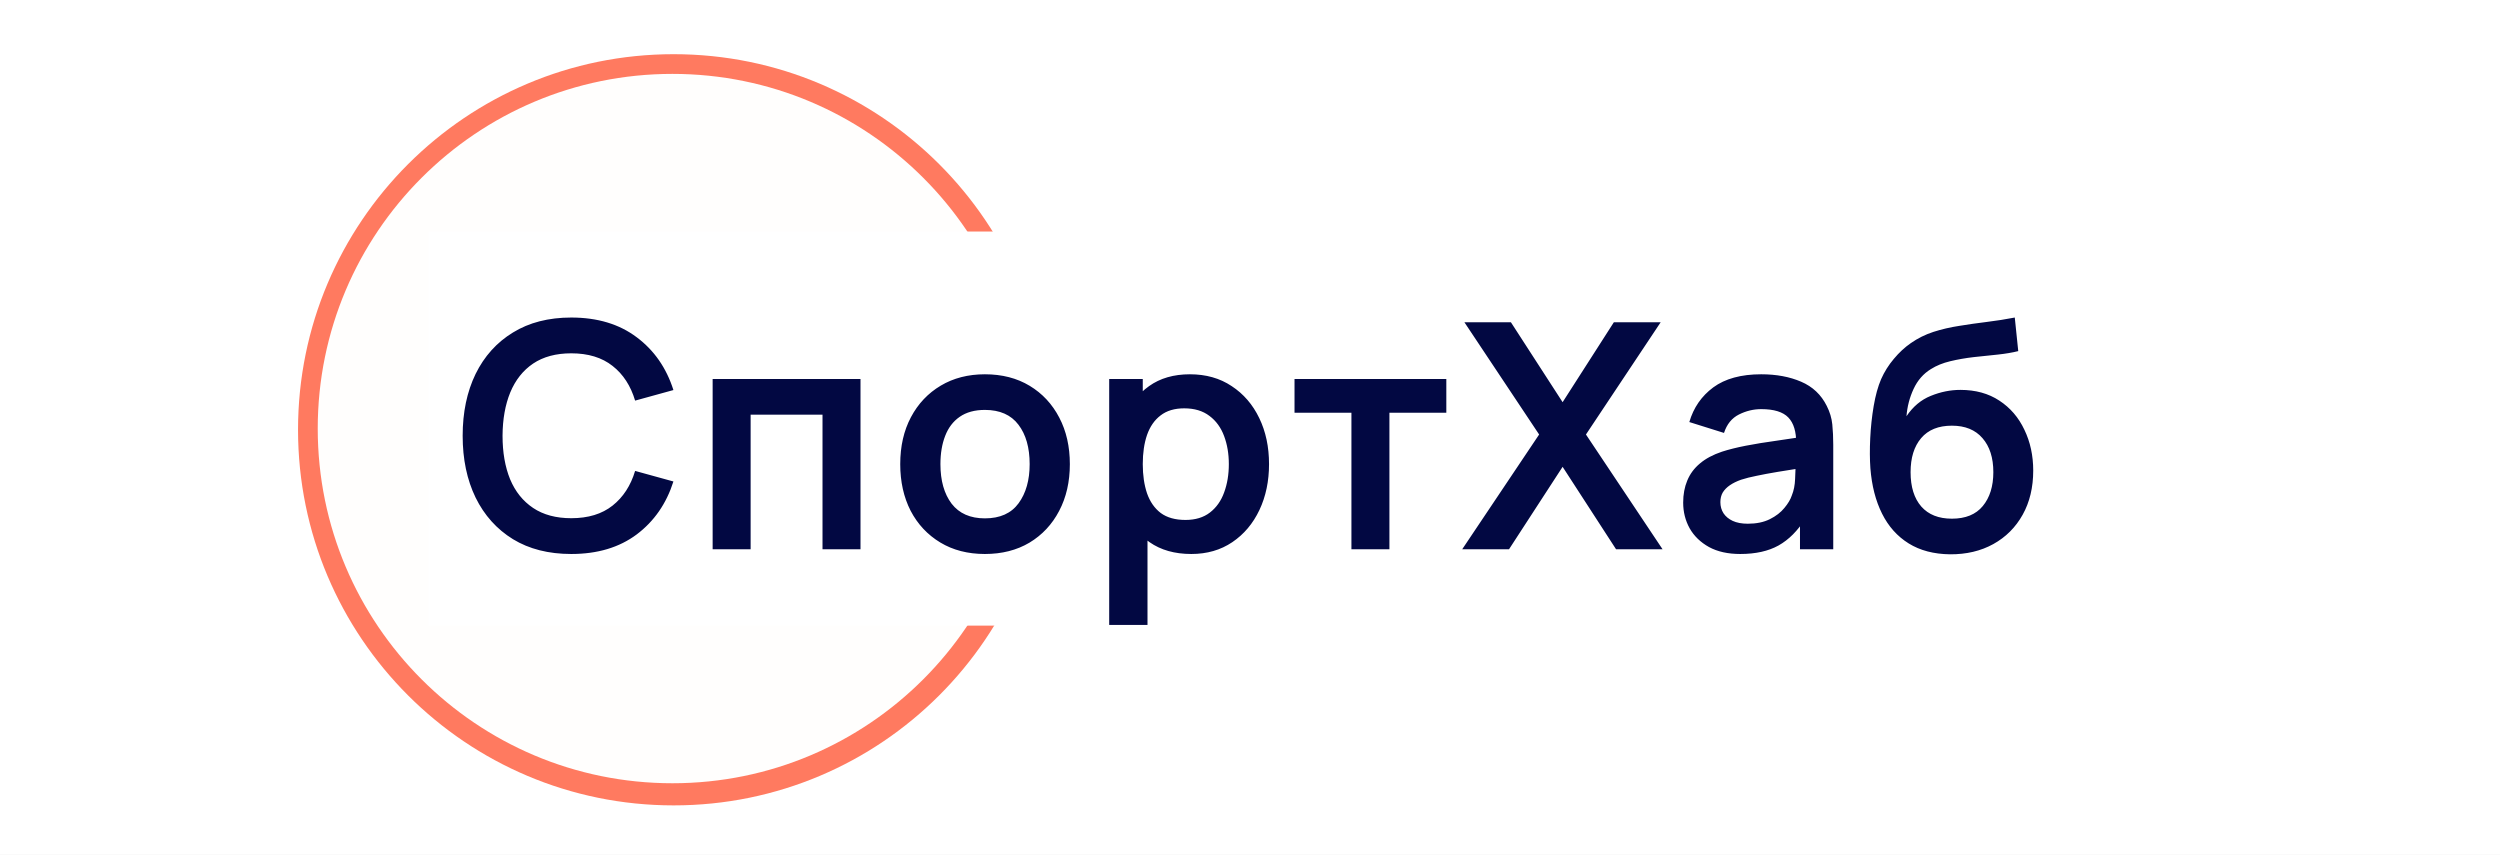
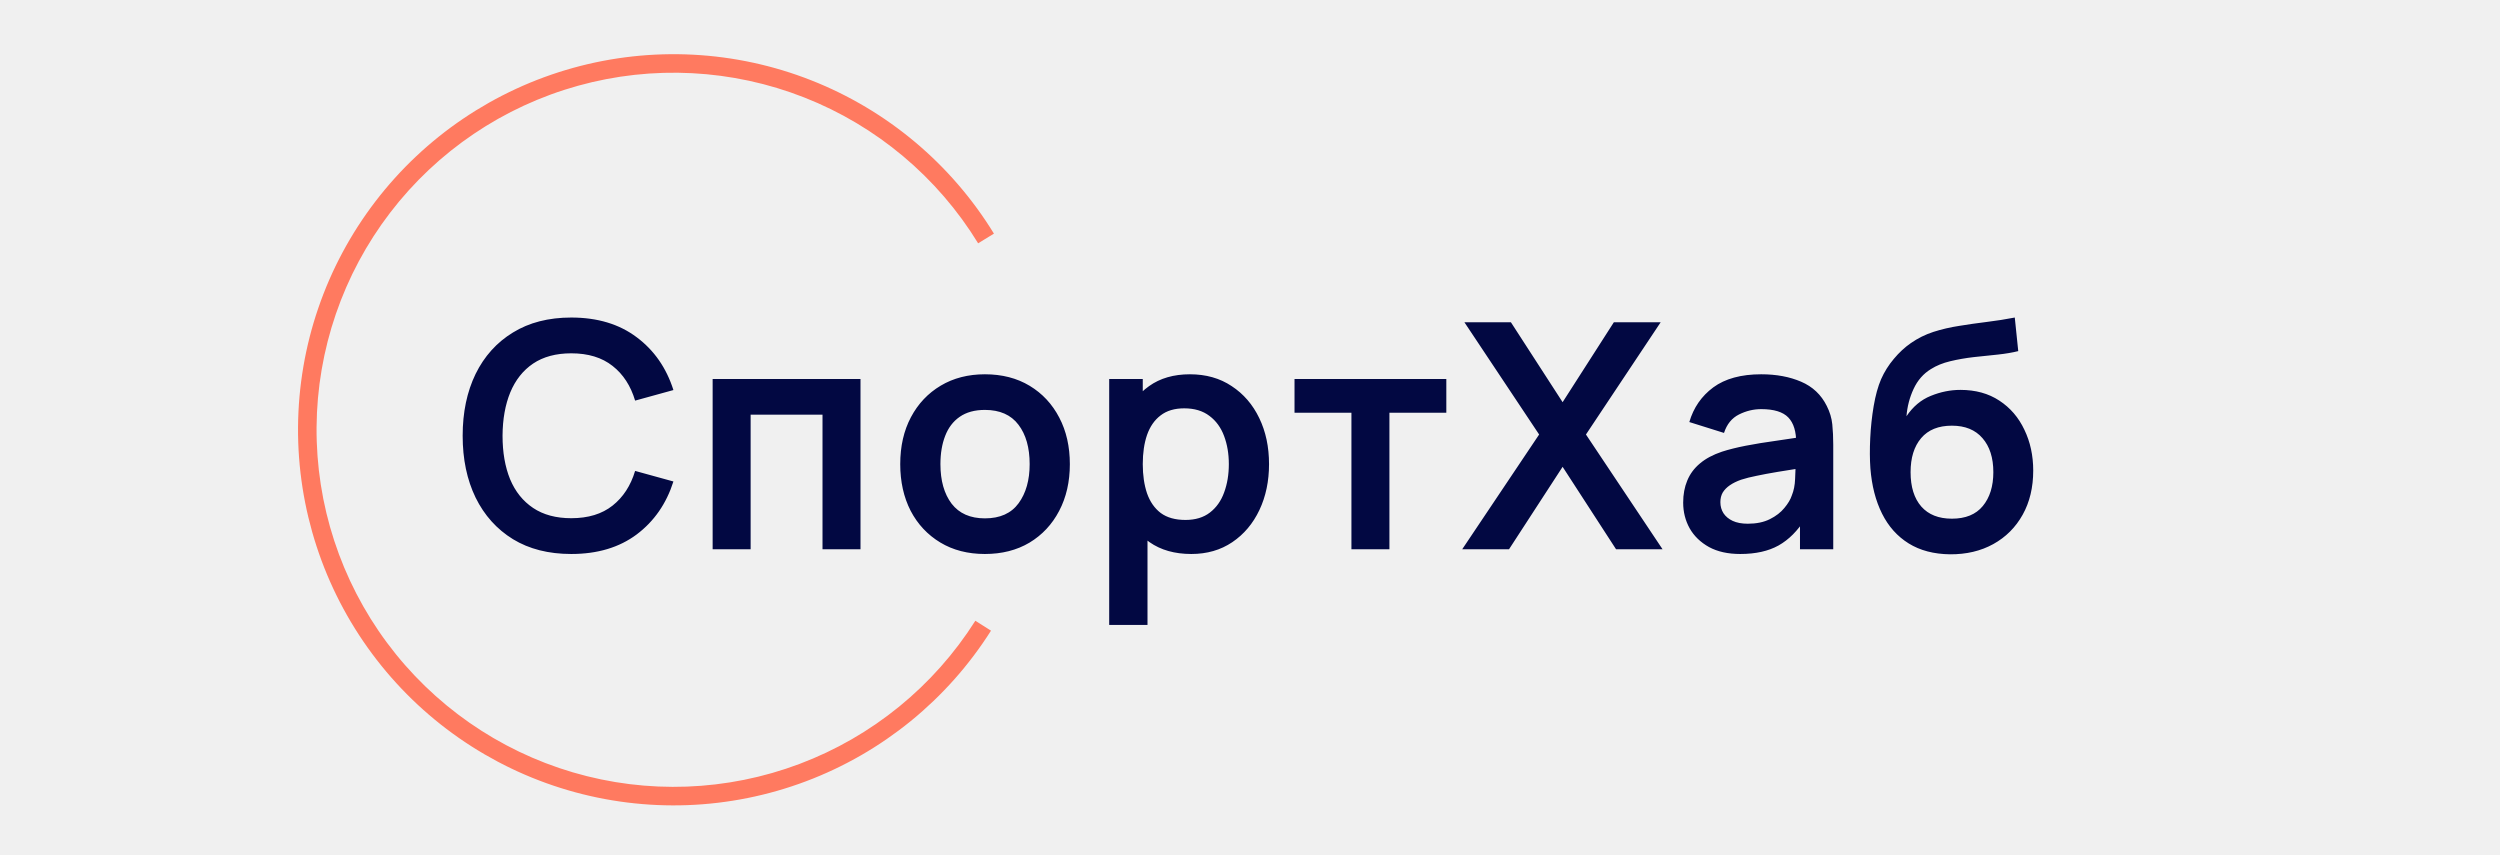
<svg xmlns="http://www.w3.org/2000/svg" width="1015" height="347" viewBox="0 0 1015 347" fill="none">
-   <g clip-path="url(#clip0_2272_13990)">
-     <path d="M1015 0H0V347H1015V0Z" fill="white" />
-     <path d="M273.494 326.988C357.714 326.988 425.988 258.714 425.988 174.494C425.988 90.274 357.714 22 273.494 22C189.274 22 121 90.274 121 174.494C121 258.714 189.274 326.988 273.494 326.988Z" fill="#FF7A60" />
-     <path d="M273 318C352.529 318 417 253.529 417 174C417 94.471 352.529 30 273 30C193.471 30 129 94.471 129 174C129 253.529 193.471 318 273 318Z" fill="#FFFEFD" />
-     <path d="M841 94H174V254H841V94Z" fill="white" />
-     <path d="M231.936 224.92C222.72 224.92 214.827 222.915 208.256 218.904C201.685 214.851 196.629 209.219 193.088 202.008C189.589 194.797 187.84 186.435 187.84 176.92C187.84 167.405 189.589 159.043 193.088 151.832C196.629 144.621 201.685 139.011 208.256 135C214.827 130.947 222.72 128.92 231.936 128.92C242.56 128.92 251.413 131.587 258.496 136.92C265.579 142.211 270.549 149.357 273.408 158.36L257.856 162.648C256.064 156.632 253.013 151.939 248.704 148.568C244.395 145.155 238.805 143.448 231.936 143.448C225.749 143.448 220.587 144.835 216.448 147.608C212.352 150.381 209.259 154.285 207.168 159.32C205.12 164.312 204.075 170.179 204.032 176.92C204.032 183.661 205.056 189.549 207.104 194.584C209.195 199.576 212.309 203.459 216.448 206.232C220.587 209.005 225.749 210.392 231.936 210.392C238.805 210.392 244.395 208.685 248.704 205.272C253.013 201.859 256.064 197.165 257.856 191.192L273.408 195.48C270.549 204.483 265.579 211.651 258.496 216.984C251.413 222.275 242.56 224.92 231.936 224.92ZM289.332 223V153.88H349.364V223H333.94V168.344H304.756V223H289.332ZM399.863 224.92C392.951 224.92 386.914 223.363 381.751 220.248C376.588 217.133 372.578 212.845 369.719 207.384C366.903 201.88 365.495 195.565 365.495 188.44C365.495 181.187 366.946 174.829 369.847 169.368C372.748 163.907 376.78 159.64 381.943 156.568C387.106 153.496 393.079 151.96 399.863 151.96C406.818 151.96 412.876 153.517 418.039 156.632C423.202 159.747 427.212 164.056 430.071 169.56C432.93 175.021 434.359 181.315 434.359 188.44C434.359 195.608 432.908 201.944 430.007 207.448C427.148 212.909 423.138 217.197 417.975 220.312C412.812 223.384 406.775 224.92 399.863 224.92ZM399.863 210.456C406.007 210.456 410.572 208.408 413.559 204.312C416.546 200.216 418.039 194.925 418.039 188.44C418.039 181.741 416.524 176.408 413.495 172.44C410.466 168.429 405.922 166.424 399.863 166.424C395.724 166.424 392.311 167.363 389.623 169.24C386.978 171.075 385.015 173.656 383.735 176.984C382.455 180.269 381.815 184.088 381.815 188.44C381.815 195.139 383.33 200.493 386.359 204.504C389.431 208.472 393.932 210.456 399.863 210.456ZM483.676 224.92C476.935 224.92 471.281 223.32 466.716 220.12C462.151 216.92 458.716 212.568 456.412 207.064C454.108 201.517 452.956 195.309 452.956 188.44C452.956 181.485 454.108 175.256 456.412 169.752C458.716 164.248 462.087 159.917 466.524 156.76C471.004 153.56 476.529 151.96 483.1 151.96C489.628 151.96 495.281 153.56 500.06 156.76C504.881 159.917 508.615 164.248 511.26 169.752C513.905 175.213 515.228 181.443 515.228 188.44C515.228 195.352 513.927 201.56 511.324 207.064C508.721 212.568 505.052 216.92 500.316 220.12C495.58 223.32 490.033 224.92 483.676 224.92ZM450.332 253.72V153.88H463.964V202.392H465.884V253.72H450.332ZM481.308 211.096C485.319 211.096 488.625 210.093 491.228 208.088C493.831 206.083 495.751 203.373 496.988 199.96C498.268 196.504 498.908 192.664 498.908 188.44C498.908 184.259 498.268 180.461 496.988 177.048C495.708 173.592 493.724 170.861 491.036 168.856C488.348 166.808 484.935 165.784 480.796 165.784C476.871 165.784 473.671 166.744 471.196 168.664C468.721 170.541 466.887 173.187 465.692 176.6C464.54 179.971 463.964 183.917 463.964 188.44C463.964 192.92 464.54 196.867 465.692 200.28C466.887 203.693 468.743 206.36 471.26 208.28C473.82 210.157 477.169 211.096 481.308 211.096ZM548.679 223V167.576H525.575V153.88H587.207V167.576H564.103V223H548.679ZM593.655 223L624.887 176.408L594.551 130.84H613.431L634.423 163.288L655.223 130.84H674.231L643.895 176.408L674.999 223H656.119L634.423 189.528L612.663 223H593.655ZM706.538 224.92C701.546 224.92 697.322 223.981 693.866 222.104C690.41 220.184 687.786 217.645 685.994 214.488C684.245 211.331 683.37 207.853 683.37 204.056C683.37 200.728 683.925 197.741 685.034 195.096C686.143 192.408 687.85 190.104 690.154 188.184C692.458 186.221 695.445 184.621 699.114 183.384C701.887 182.488 705.13 181.677 708.842 180.952C712.597 180.227 716.65 179.565 721.002 178.968C725.397 178.328 729.983 177.645 734.762 176.92L729.258 180.056C729.301 175.277 728.234 171.757 726.058 169.496C723.882 167.235 720.213 166.104 715.05 166.104C711.935 166.104 708.927 166.829 706.026 168.28C703.125 169.731 701.098 172.227 699.946 175.768L685.866 171.352C687.573 165.507 690.815 160.813 695.594 157.272C700.415 153.731 706.901 151.96 715.05 151.96C721.194 151.96 726.591 152.963 731.242 154.968C735.935 156.973 739.413 160.259 741.674 164.824C742.911 167.256 743.658 169.752 743.914 172.312C744.17 174.829 744.298 177.581 744.298 180.568V223H730.794V208.024L733.034 210.456C729.919 215.448 726.271 219.117 722.09 221.464C717.951 223.768 712.767 224.92 706.538 224.92ZM709.61 212.632C713.109 212.632 716.095 212.013 718.57 210.776C721.045 209.539 723.007 208.024 724.458 206.232C725.951 204.44 726.954 202.755 727.466 201.176C728.277 199.213 728.725 196.973 728.81 194.456C728.938 191.896 729.002 189.827 729.002 188.248L733.738 189.656C729.087 190.381 725.098 191.021 721.77 191.576C718.442 192.131 715.583 192.664 713.194 193.176C710.805 193.645 708.693 194.179 706.858 194.776C705.066 195.416 703.551 196.163 702.314 197.016C701.077 197.869 700.117 198.851 699.434 199.96C698.794 201.069 698.474 202.371 698.474 203.864C698.474 205.571 698.901 207.085 699.754 208.408C700.607 209.688 701.845 210.712 703.466 211.48C705.13 212.248 707.178 212.632 709.61 212.632ZM791.696 225.048C785.125 224.963 779.536 223.491 774.928 220.632C770.32 217.773 766.715 213.741 764.112 208.536C761.509 203.331 759.931 197.187 759.376 190.104C759.12 186.477 759.099 182.424 759.312 177.944C759.525 173.464 759.995 169.091 760.72 164.824C761.445 160.557 762.448 156.931 763.728 153.944C765.051 150.957 766.779 148.205 768.912 145.688C771.045 143.128 773.349 140.995 775.824 139.288C778.64 137.325 781.691 135.811 784.976 134.744C788.304 133.677 791.781 132.867 795.408 132.312C799.035 131.715 802.768 131.181 806.608 130.712C810.448 130.243 814.245 129.645 818 128.92L819.408 142.552C817.019 143.149 814.245 143.619 811.088 143.96C807.973 144.259 804.731 144.6 801.36 144.984C798.032 145.368 794.853 145.923 791.824 146.648C788.795 147.373 786.171 148.44 783.952 149.848C780.88 151.725 778.533 154.413 776.912 157.912C775.291 161.411 774.331 165.101 774.032 168.984C776.677 165.059 779.963 162.307 783.888 160.728C787.856 159.107 791.867 158.296 795.92 158.296C802.064 158.296 807.333 159.747 811.728 162.648C816.165 165.549 819.557 169.496 821.904 174.488C824.293 179.437 825.488 184.963 825.488 191.064C825.488 197.891 824.059 203.864 821.2 208.984C818.341 214.104 814.373 218.072 809.296 220.888C804.219 223.704 798.352 225.091 791.696 225.048ZM792.464 210.584C798.011 210.584 802.192 208.877 805.008 205.464C807.867 202.008 809.296 197.421 809.296 191.704C809.296 185.859 807.824 181.251 804.88 177.88C801.979 174.509 797.84 172.824 792.464 172.824C787.003 172.824 782.843 174.509 779.984 177.88C777.125 181.251 775.696 185.859 775.696 191.704C775.696 197.677 777.147 202.328 780.048 205.656C782.949 208.941 787.088 210.584 792.464 210.584Z" fill="#020842" />
-   </g>
-   <defs>
-     <clipPath id="clip0_2272_13990">
-       <rect width="1015" height="347" fill="white" />
-     </clipPath>
-   </defs>
+   <path d="M402.346 256.051C384.625 284.049 358.267 305.513 327.261 317.195C296.254 328.878 262.286 330.144 230.496 320.801C198.706 311.458 170.824 292.015 151.068 265.414C131.313 238.812 120.759 206.5 121.004 173.367C121.249 140.233 132.279 108.081 152.426 81.775C172.572 55.468 200.739 36.44 232.664 27.568C264.588 18.696 298.534 20.464 329.365 32.604C360.195 44.743 386.233 66.595 403.538 94.851L397.123 98.78C380.672 71.917 355.918 51.144 326.609 39.603C297.299 28.062 265.028 26.382 234.678 34.816C204.328 43.25 177.551 61.34 158.398 86.349C139.245 111.357 128.759 141.923 128.526 173.422C128.294 204.922 138.327 235.64 157.107 260.929C175.888 286.218 202.395 304.701 232.617 313.583C262.839 322.465 295.131 321.262 324.608 310.156C354.086 299.05 379.143 278.645 395.99 252.028L402.346 256.051Z" fill="#FF7A60" />
+   <path d="M231.936 224.92C222.72 224.92 214.827 222.915 208.256 218.904C201.685 214.851 196.629 209.219 193.088 202.008C189.589 194.797 187.84 186.435 187.84 176.92C187.84 167.405 189.589 159.043 193.088 151.832C196.629 144.621 201.685 139.011 208.256 135C214.827 130.947 222.72 128.92 231.936 128.92C242.56 128.92 251.413 131.587 258.496 136.92C265.579 142.211 270.549 149.357 273.408 158.36L257.856 162.648C256.064 156.632 253.013 151.939 248.704 148.568C244.395 145.155 238.805 143.448 231.936 143.448C225.749 143.448 220.587 144.835 216.448 147.608C212.352 150.381 209.259 154.285 207.168 159.32C205.12 164.312 204.075 170.179 204.032 176.92C204.032 183.661 205.056 189.549 207.104 194.584C209.195 199.576 212.309 203.459 216.448 206.232C220.587 209.005 225.749 210.392 231.936 210.392C238.805 210.392 244.395 208.685 248.704 205.272C253.013 201.859 256.064 197.165 257.856 191.192L273.408 195.48C270.549 204.483 265.579 211.651 258.496 216.984C251.413 222.275 242.56 224.92 231.936 224.92ZM289.332 223V153.88H349.364V223H333.94V168.344H304.756V223H289.332ZM399.863 224.92C392.951 224.92 386.914 223.363 381.751 220.248C376.588 217.133 372.578 212.845 369.719 207.384C366.903 201.88 365.495 195.565 365.495 188.44C365.495 181.187 366.946 174.829 369.847 169.368C372.748 163.907 376.78 159.64 381.943 156.568C387.106 153.496 393.079 151.96 399.863 151.96C406.818 151.96 412.876 153.517 418.039 156.632C423.202 159.747 427.212 164.056 430.071 169.56C432.93 175.021 434.359 181.315 434.359 188.44C434.359 195.608 432.908 201.944 430.007 207.448C427.148 212.909 423.138 217.197 417.975 220.312C412.812 223.384 406.775 224.92 399.863 224.92ZM399.863 210.456C406.007 210.456 410.572 208.408 413.559 204.312C416.546 200.216 418.039 194.925 418.039 188.44C418.039 181.741 416.524 176.408 413.495 172.44C410.466 168.429 405.922 166.424 399.863 166.424C395.724 166.424 392.311 167.363 389.623 169.24C386.978 171.075 385.015 173.656 383.735 176.984C382.455 180.269 381.815 184.088 381.815 188.44C381.815 195.139 383.33 200.493 386.359 204.504C389.431 208.472 393.932 210.456 399.863 210.456ZM483.676 224.92C476.935 224.92 471.281 223.32 466.716 220.12C462.151 216.92 458.716 212.568 456.412 207.064C454.108 201.517 452.956 195.309 452.956 188.44C452.956 181.485 454.108 175.256 456.412 169.752C458.716 164.248 462.087 159.917 466.524 156.76C471.004 153.56 476.529 151.96 483.1 151.96C489.628 151.96 495.281 153.56 500.06 156.76C504.881 159.917 508.615 164.248 511.26 169.752C513.905 175.213 515.228 181.443 515.228 188.44C515.228 195.352 513.927 201.56 511.324 207.064C508.721 212.568 505.052 216.92 500.316 220.12C495.58 223.32 490.033 224.92 483.676 224.92ZM450.332 253.72V153.88H463.964V202.392H465.884V253.72H450.332ZM481.308 211.096C485.319 211.096 488.625 210.093 491.228 208.088C493.831 206.083 495.751 203.373 496.988 199.96C498.268 196.504 498.908 192.664 498.908 188.44C498.908 184.259 498.268 180.461 496.988 177.048C495.708 173.592 493.724 170.861 491.036 168.856C488.348 166.808 484.935 165.784 480.796 165.784C476.871 165.784 473.671 166.744 471.196 168.664C468.721 170.541 466.887 173.187 465.692 176.6C464.54 179.971 463.964 183.917 463.964 188.44C463.964 192.92 464.54 196.867 465.692 200.28C466.887 203.693 468.743 206.36 471.26 208.28C473.82 210.157 477.169 211.096 481.308 211.096ZM548.679 223V167.576H525.575V153.88H587.207V167.576H564.103V223H548.679ZM593.655 223L624.887 176.408L594.551 130.84H613.431L634.423 163.288L655.223 130.84H674.231L643.895 176.408L674.999 223H656.119L634.423 189.528L612.663 223H593.655ZM706.538 224.92C701.546 224.92 697.322 223.981 693.866 222.104C690.41 220.184 687.786 217.645 685.994 214.488C684.245 211.331 683.37 207.853 683.37 204.056C683.37 200.728 683.925 197.741 685.034 195.096C686.143 192.408 687.85 190.104 690.154 188.184C692.458 186.221 695.445 184.621 699.114 183.384C701.887 182.488 705.13 181.677 708.842 180.952C712.597 180.227 716.65 179.565 721.002 178.968C725.397 178.328 729.983 177.645 734.762 176.92L729.258 180.056C729.301 175.277 728.234 171.757 726.058 169.496C723.882 167.235 720.213 166.104 715.05 166.104C711.935 166.104 708.927 166.829 706.026 168.28C703.125 169.731 701.098 172.227 699.946 175.768L685.866 171.352C687.573 165.507 690.815 160.813 695.594 157.272C700.415 153.731 706.901 151.96 715.05 151.96C721.194 151.96 726.591 152.963 731.242 154.968C735.935 156.973 739.413 160.259 741.674 164.824C742.911 167.256 743.658 169.752 743.914 172.312C744.17 174.829 744.298 177.581 744.298 180.568V223H730.794V208.024L733.034 210.456C729.919 215.448 726.271 219.117 722.09 221.464C717.951 223.768 712.767 224.92 706.538 224.92ZM709.61 212.632C713.109 212.632 716.095 212.013 718.57 210.776C721.045 209.539 723.007 208.024 724.458 206.232C725.951 204.44 726.954 202.755 727.466 201.176C728.277 199.213 728.725 196.973 728.81 194.456C728.938 191.896 729.002 189.827 729.002 188.248L733.738 189.656C729.087 190.381 725.098 191.021 721.77 191.576C718.442 192.131 715.583 192.664 713.194 193.176C710.805 193.645 708.693 194.179 706.858 194.776C705.066 195.416 703.551 196.163 702.314 197.016C701.077 197.869 700.117 198.851 699.434 199.96C698.794 201.069 698.474 202.371 698.474 203.864C698.474 205.571 698.901 207.085 699.754 208.408C700.607 209.688 701.845 210.712 703.466 211.48C705.13 212.248 707.178 212.632 709.61 212.632ZM791.696 225.048C785.125 224.963 779.536 223.491 774.928 220.632C770.32 217.773 766.715 213.741 764.112 208.536C761.509 203.331 759.931 197.187 759.376 190.104C759.12 186.477 759.099 182.424 759.312 177.944C759.525 173.464 759.995 169.091 760.72 164.824C761.445 160.557 762.448 156.931 763.728 153.944C765.051 150.957 766.779 148.205 768.912 145.688C771.045 143.128 773.349 140.995 775.824 139.288C778.64 137.325 781.691 135.811 784.976 134.744C788.304 133.677 791.781 132.867 795.408 132.312C799.035 131.715 802.768 131.181 806.608 130.712C810.448 130.243 814.245 129.645 818 128.92L819.408 142.552C817.019 143.149 814.245 143.619 811.088 143.96C807.973 144.259 804.731 144.6 801.36 144.984C798.032 145.368 794.853 145.923 791.824 146.648C788.795 147.373 786.171 148.44 783.952 149.848C780.88 151.725 778.533 154.413 776.912 157.912C775.291 161.411 774.331 165.101 774.032 168.984C776.677 165.059 779.963 162.307 783.888 160.728C787.856 159.107 791.867 158.296 795.92 158.296C802.064 158.296 807.333 159.747 811.728 162.648C816.165 165.549 819.557 169.496 821.904 174.488C824.293 179.437 825.488 184.963 825.488 191.064C825.488 197.891 824.059 203.864 821.2 208.984C818.341 214.104 814.373 218.072 809.296 220.888C804.219 223.704 798.352 225.091 791.696 225.048ZM792.464 210.584C798.011 210.584 802.192 208.877 805.008 205.464C807.867 202.008 809.296 197.421 809.296 191.704C809.296 185.859 807.824 181.251 804.88 177.88C801.979 174.509 797.84 172.824 792.464 172.824C787.003 172.824 782.843 174.509 779.984 177.88C777.125 181.251 775.696 185.859 775.696 191.704C775.696 197.677 777.147 202.328 780.048 205.656C782.949 208.941 787.088 210.584 792.464 210.584Z" fill="#020842" />
</svg>
